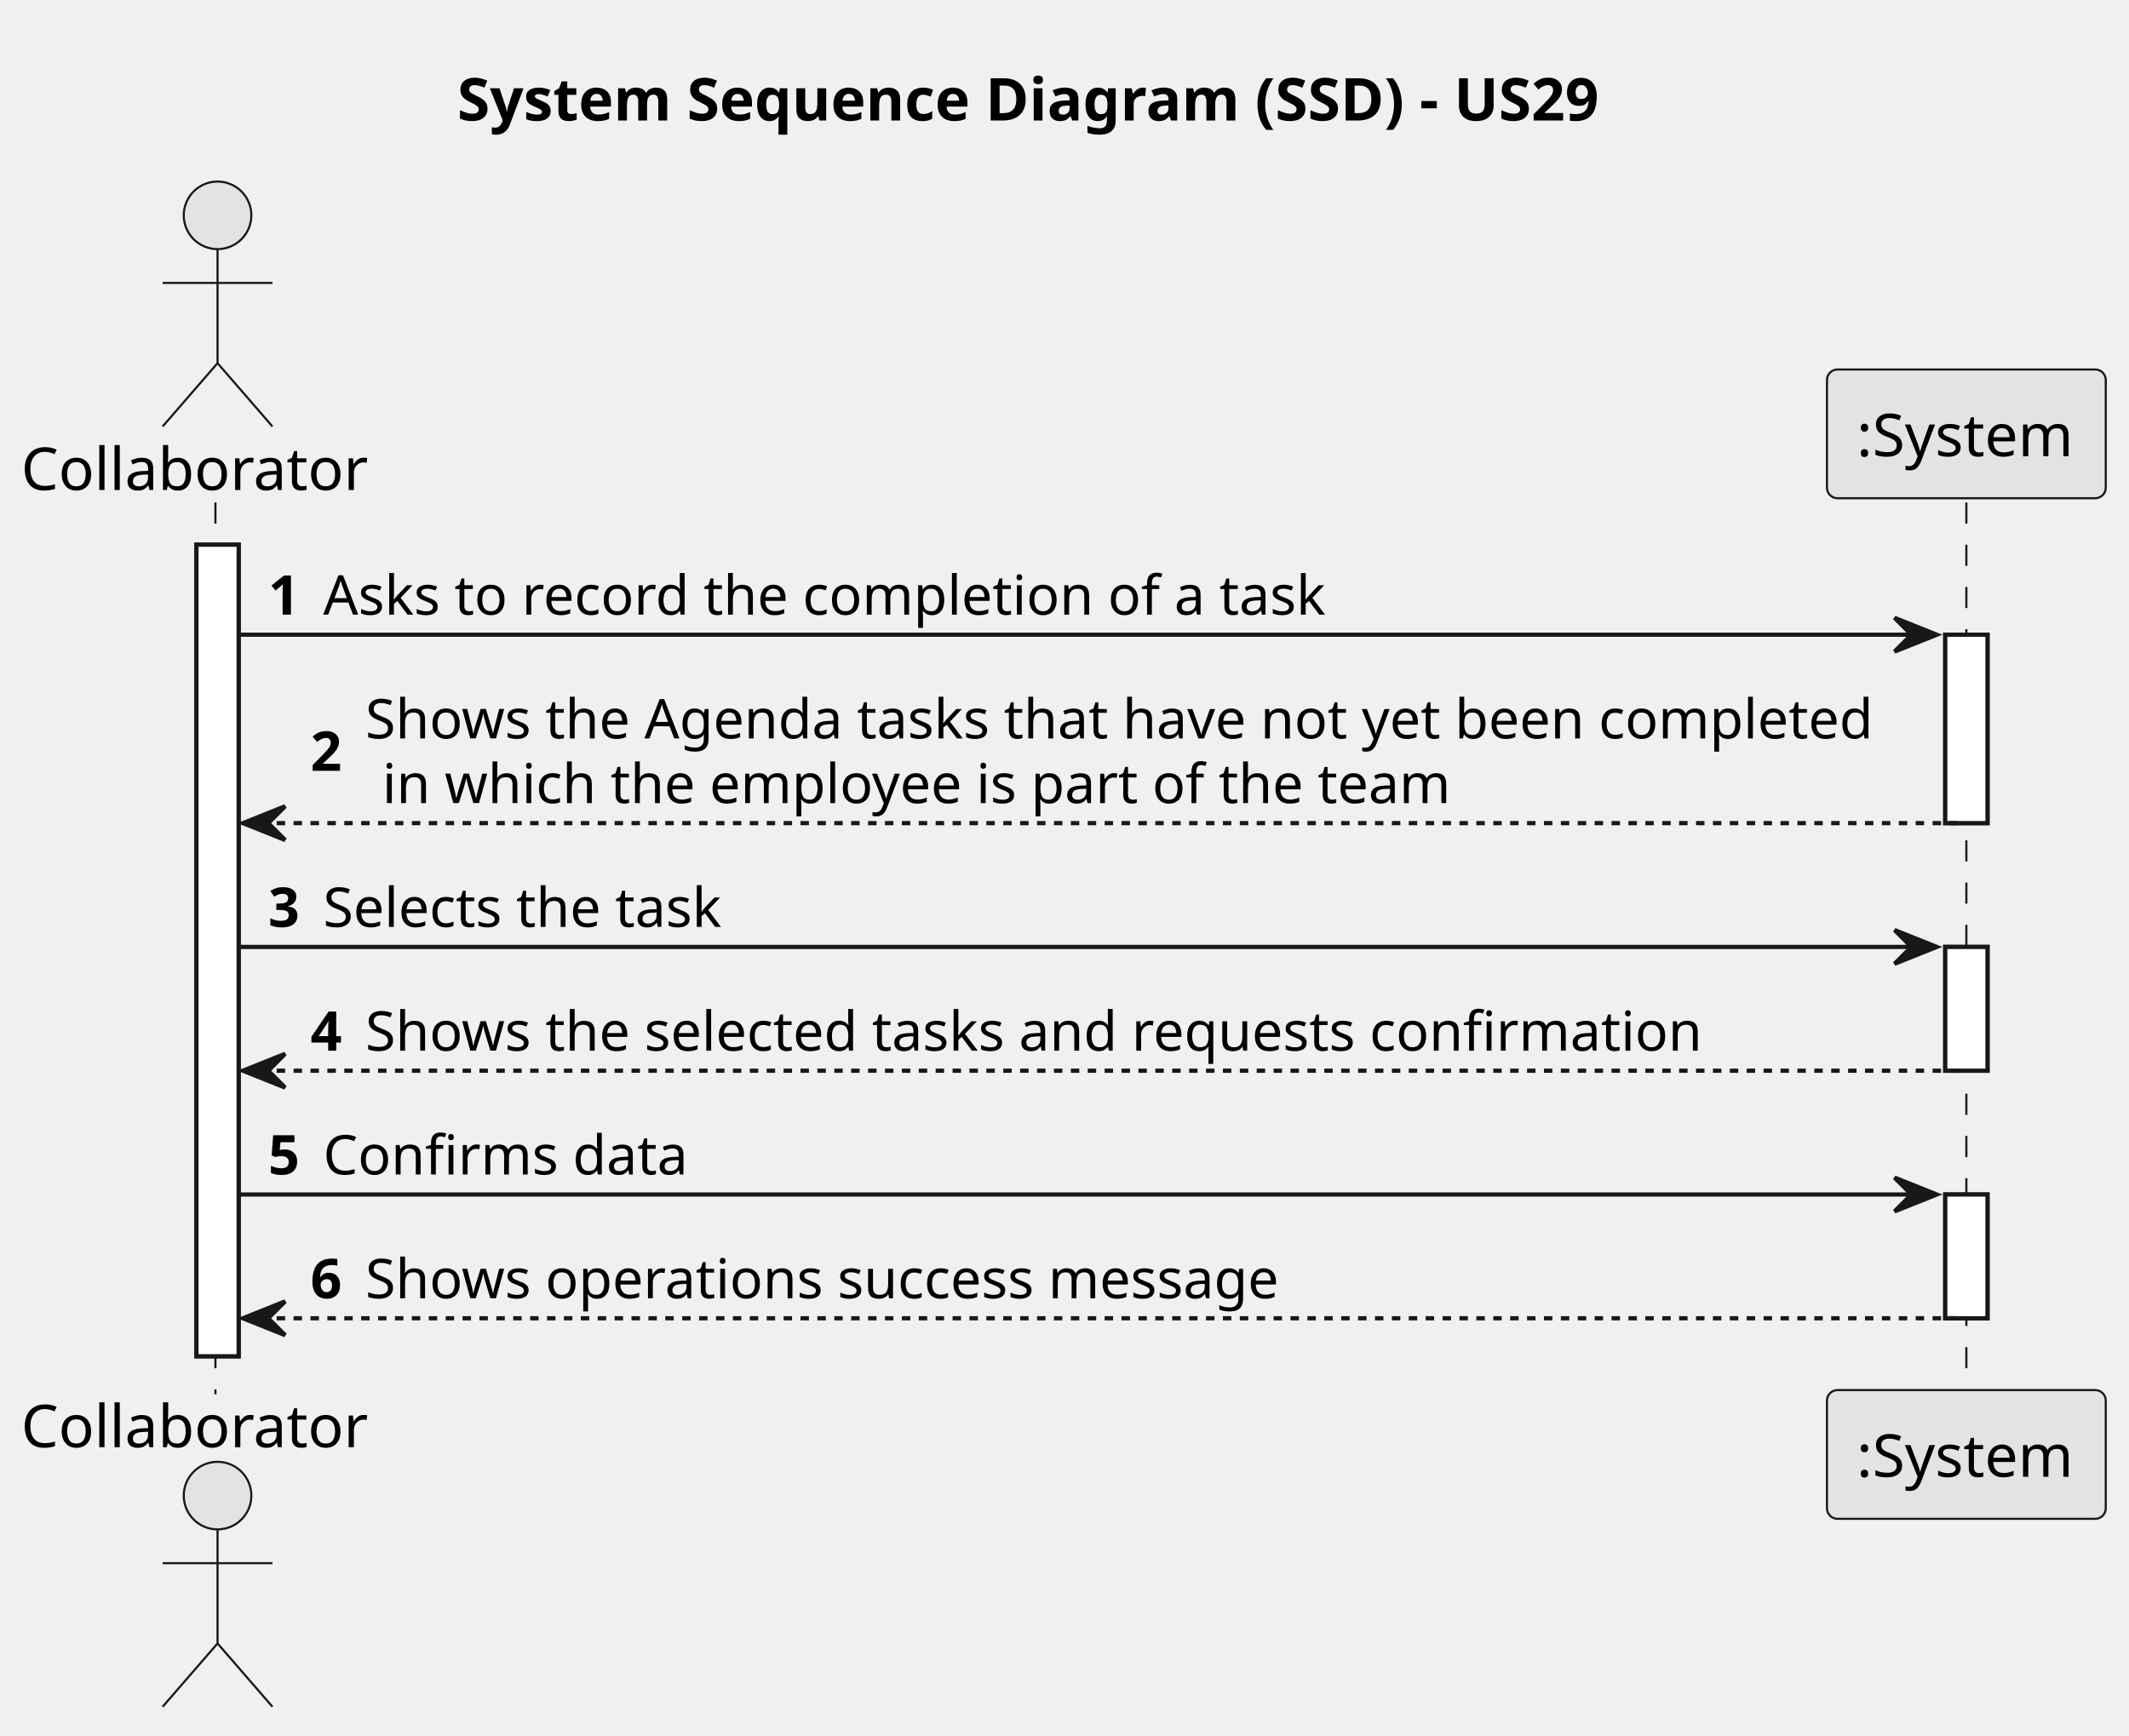
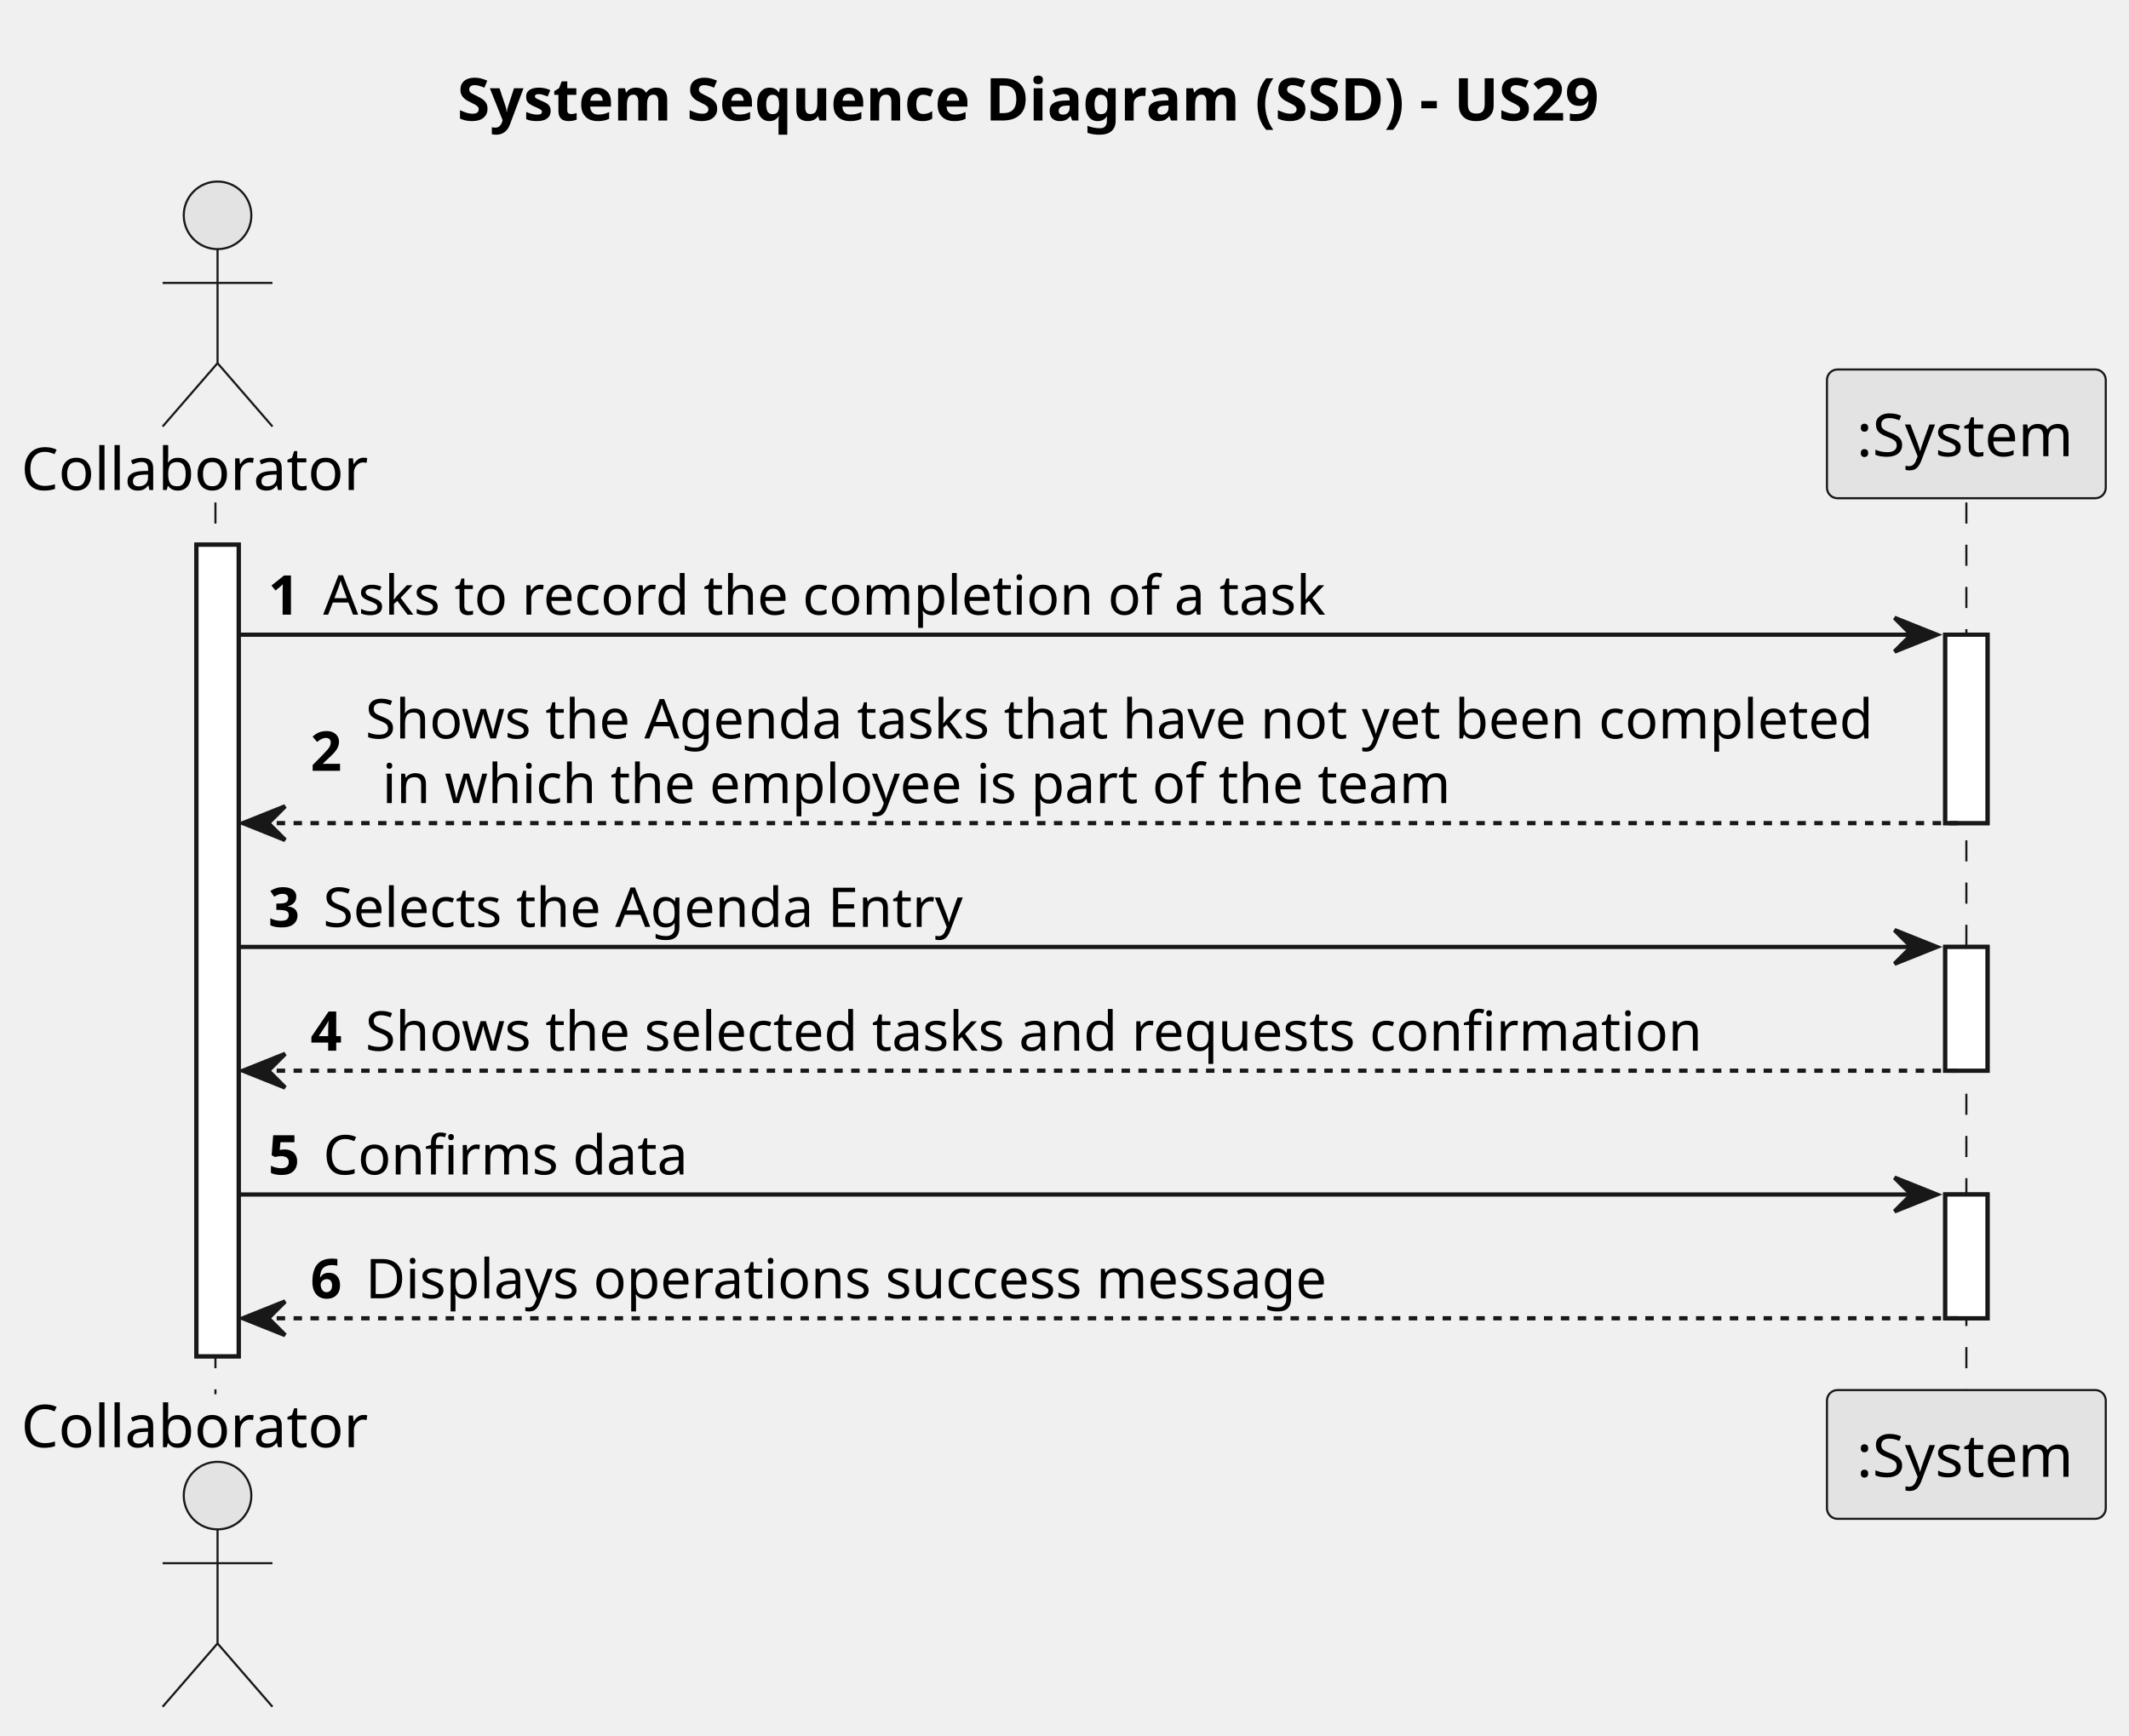
<svg xmlns="http://www.w3.org/2000/svg" contentStyleType="text/css" height="411px" preserveAspectRatio="none" style="width:504px;height:411px;background:#FFFFFF;" version="1.1" viewBox="0 0 504 411" width="504px" zoomAndPan="magnify">
  <defs />
  <g>
    <text fill="#000000" font-family="sans-serif" font-size="14" font-weight="bold" lengthAdjust="spacing" textLength="286" x="108.25" y="28.535">System Sequence Diagram (SSD) - US29</text>
    <rect fill="#FFFFFF" height="192.174" style="stroke:#181818;stroke-width:1.0;" width="10" x="46.5" y="128.977" />
    <rect fill="#FFFFFF" height="44.621" style="stroke:#181818;stroke-width:1.0;" width="10" x="460.5" y="150.287" />
    <rect fill="#FFFFFF" height="29.311" style="stroke:#181818;stroke-width:1.0;" width="10" x="460.5" y="224.219" />
    <rect fill="#FFFFFF" height="29.311" style="stroke:#181818;stroke-width:1.0;" width="10" x="460.5" y="282.84" />
    <line style="stroke:#181818;stroke-width:0.5;stroke-dasharray:5.0,5.0;" x1="51" x2="51" y1="118.977" y2="330.15" />
    <line style="stroke:#181818;stroke-width:0.5;stroke-dasharray:5.0,5.0;" x1="465.5" x2="465.5" y1="118.977" y2="330.15" />
    <text fill="#000000" font-family="sans-serif" font-size="14" lengthAdjust="spacing" textLength="87" x="5" y="116.023">Collaborator</text>
    <ellipse cx="51.5" cy="50.988" fill="#E3E3E3" rx="8" ry="8" style="stroke:#181818;stroke-width:0.5;" />
    <path d="M51.5,58.988 L51.5,85.988 M38.5,66.988 L64.5,66.988 M51.5,85.988 L38.5,100.988 M51.5,85.988 L64.5,100.988 " fill="none" style="stroke:#181818;stroke-width:0.5;" />
    <text fill="#000000" font-family="sans-serif" font-size="14" lengthAdjust="spacing" textLength="87" x="5" y="342.685">Collaborator</text>
    <ellipse cx="51.5" cy="354.139" fill="#E3E3E3" rx="8" ry="8" style="stroke:#181818;stroke-width:0.5;" />
    <path d="M51.5,362.139 L51.5,389.139 M38.5,370.139 L64.5,370.139 M51.5,389.139 L38.5,404.139 M51.5,389.139 L64.5,404.139 " fill="none" style="stroke:#181818;stroke-width:0.5;" />
    <rect fill="#E3E3E3" height="30.488" rx="2.5" ry="2.5" style="stroke:#181818;stroke-width:0.5;" width="66" x="432.5" y="87.488" />
    <text fill="#000000" font-family="sans-serif" font-size="14" lengthAdjust="spacing" textLength="52" x="439.5" y="108.023">:System</text>
    <rect fill="#E3E3E3" height="30.488" rx="2.5" ry="2.5" style="stroke:#181818;stroke-width:0.5;" width="66" x="432.5" y="329.15" />
    <text fill="#000000" font-family="sans-serif" font-size="14" lengthAdjust="spacing" textLength="52" x="439.5" y="349.685">:System</text>
    <rect fill="#FFFFFF" height="192.174" style="stroke:#181818;stroke-width:1.0;" width="10" x="46.5" y="128.977" />
    <rect fill="#FFFFFF" height="44.621" style="stroke:#181818;stroke-width:1.0;" width="10" x="460.5" y="150.287" />
    <rect fill="#FFFFFF" height="29.311" style="stroke:#181818;stroke-width:1.0;" width="10" x="460.5" y="224.219" />
    <rect fill="#FFFFFF" height="29.311" style="stroke:#181818;stroke-width:1.0;" width="10" x="460.5" y="282.84" />
    <polygon fill="#181818" points="448.5,146.287,458.5,150.287,448.5,154.287,452.5,150.287" style="stroke:#181818;stroke-width:1.0;" />
    <line style="stroke:#181818;stroke-width:1.0;" x1="56.5" x2="454.5" y1="150.287" y2="150.287" />
    <text fill="#000000" font-family="sans-serif" font-size="13" font-weight="bold" lengthAdjust="spacing" textLength="9" x="63.5" y="145.545">1</text>
    <text fill="#000000" font-family="sans-serif" font-size="13" lengthAdjust="spacing" textLength="250" x="76.5" y="145.545">Asks to record the completion of a task</text>
    <polygon fill="#181818" points="67.5,190.908,57.5,194.908,67.5,198.908,63.5,194.908" style="stroke:#181818;stroke-width:1.0;" />
    <line style="stroke:#181818;stroke-width:1.0;stroke-dasharray:2.0,2.0;" x1="61.5" x2="464.5" y1="194.908" y2="194.908" />
    <text fill="#000000" font-family="sans-serif" font-size="13" font-weight="bold" lengthAdjust="spacing" textLength="9" x="73.5" y="182.511">2</text>
    <text fill="#000000" font-family="sans-serif" font-size="13" lengthAdjust="spacing" textLength="367" x="86.5" y="174.856">Shows the Agenda tasks that have not yet been completed</text>
    <text fill="#000000" font-family="sans-serif" font-size="13" lengthAdjust="spacing" textLength="261" x="90.5" y="190.166">in which the employee is part of the team</text>
    <polygon fill="#181818" points="448.5,220.219,458.5,224.219,448.5,228.219,452.5,224.219" style="stroke:#181818;stroke-width:1.0;" />
    <line style="stroke:#181818;stroke-width:1.0;" x1="56.5" x2="454.5" y1="224.219" y2="224.219" />
    <text fill="#000000" font-family="sans-serif" font-size="13" font-weight="bold" lengthAdjust="spacing" textLength="9" x="63.5" y="219.477">3</text>
-     <text fill="#000000" font-family="sans-serif" font-size="13" lengthAdjust="spacing" textLength="99" x="76.5" y="219.477">Selects the task</text>
+     <text fill="#000000" font-family="sans-serif" font-size="13" lengthAdjust="spacing" textLength="155" x="76.5" y="219.477">Selects the Agenda Entry</text>
    <polygon fill="#181818" points="67.5,249.529,57.5,253.529,67.5,257.529,63.5,253.529" style="stroke:#181818;stroke-width:1.0;" />
    <line style="stroke:#181818;stroke-width:1.0;stroke-dasharray:2.0,2.0;" x1="61.5" x2="464.5" y1="253.529" y2="253.529" />
    <text fill="#000000" font-family="sans-serif" font-size="13" font-weight="bold" lengthAdjust="spacing" textLength="9" x="73.5" y="248.787">4</text>
    <text fill="#000000" font-family="sans-serif" font-size="13" lengthAdjust="spacing" textLength="328" x="86.5" y="248.787">Shows the selected tasks and requests confirmation</text>
    <polygon fill="#181818" points="448.5,278.84,458.5,282.84,448.5,286.84,452.5,282.84" style="stroke:#181818;stroke-width:1.0;" />
    <line style="stroke:#181818;stroke-width:1.0;" x1="56.5" x2="454.5" y1="282.84" y2="282.84" />
    <text fill="#000000" font-family="sans-serif" font-size="13" font-weight="bold" lengthAdjust="spacing" textLength="9" x="63.5" y="278.098">5</text>
    <text fill="#000000" font-family="sans-serif" font-size="13" lengthAdjust="spacing" textLength="89" x="76.5" y="278.098">Confirms data</text>
    <polygon fill="#181818" points="67.5,308.15,57.5,312.15,67.5,316.15,63.5,312.15" style="stroke:#181818;stroke-width:1.0;" />
    <line style="stroke:#181818;stroke-width:1.0;stroke-dasharray:2.0,2.0;" x1="61.5" x2="464.5" y1="312.15" y2="312.15" />
    <text fill="#000000" font-family="sans-serif" font-size="13" font-weight="bold" lengthAdjust="spacing" textLength="9" x="73.5" y="307.408">6</text>
-     <text fill="#000000" font-family="sans-serif" font-size="13" lengthAdjust="spacing" textLength="224" x="86.5" y="307.408">Shows operations success message</text>
+     <text fill="#000000" font-family="sans-serif" font-size="13" lengthAdjust="spacing" textLength="238" x="86.5" y="307.408">Displays operations success message</text>
  </g>
</svg>
